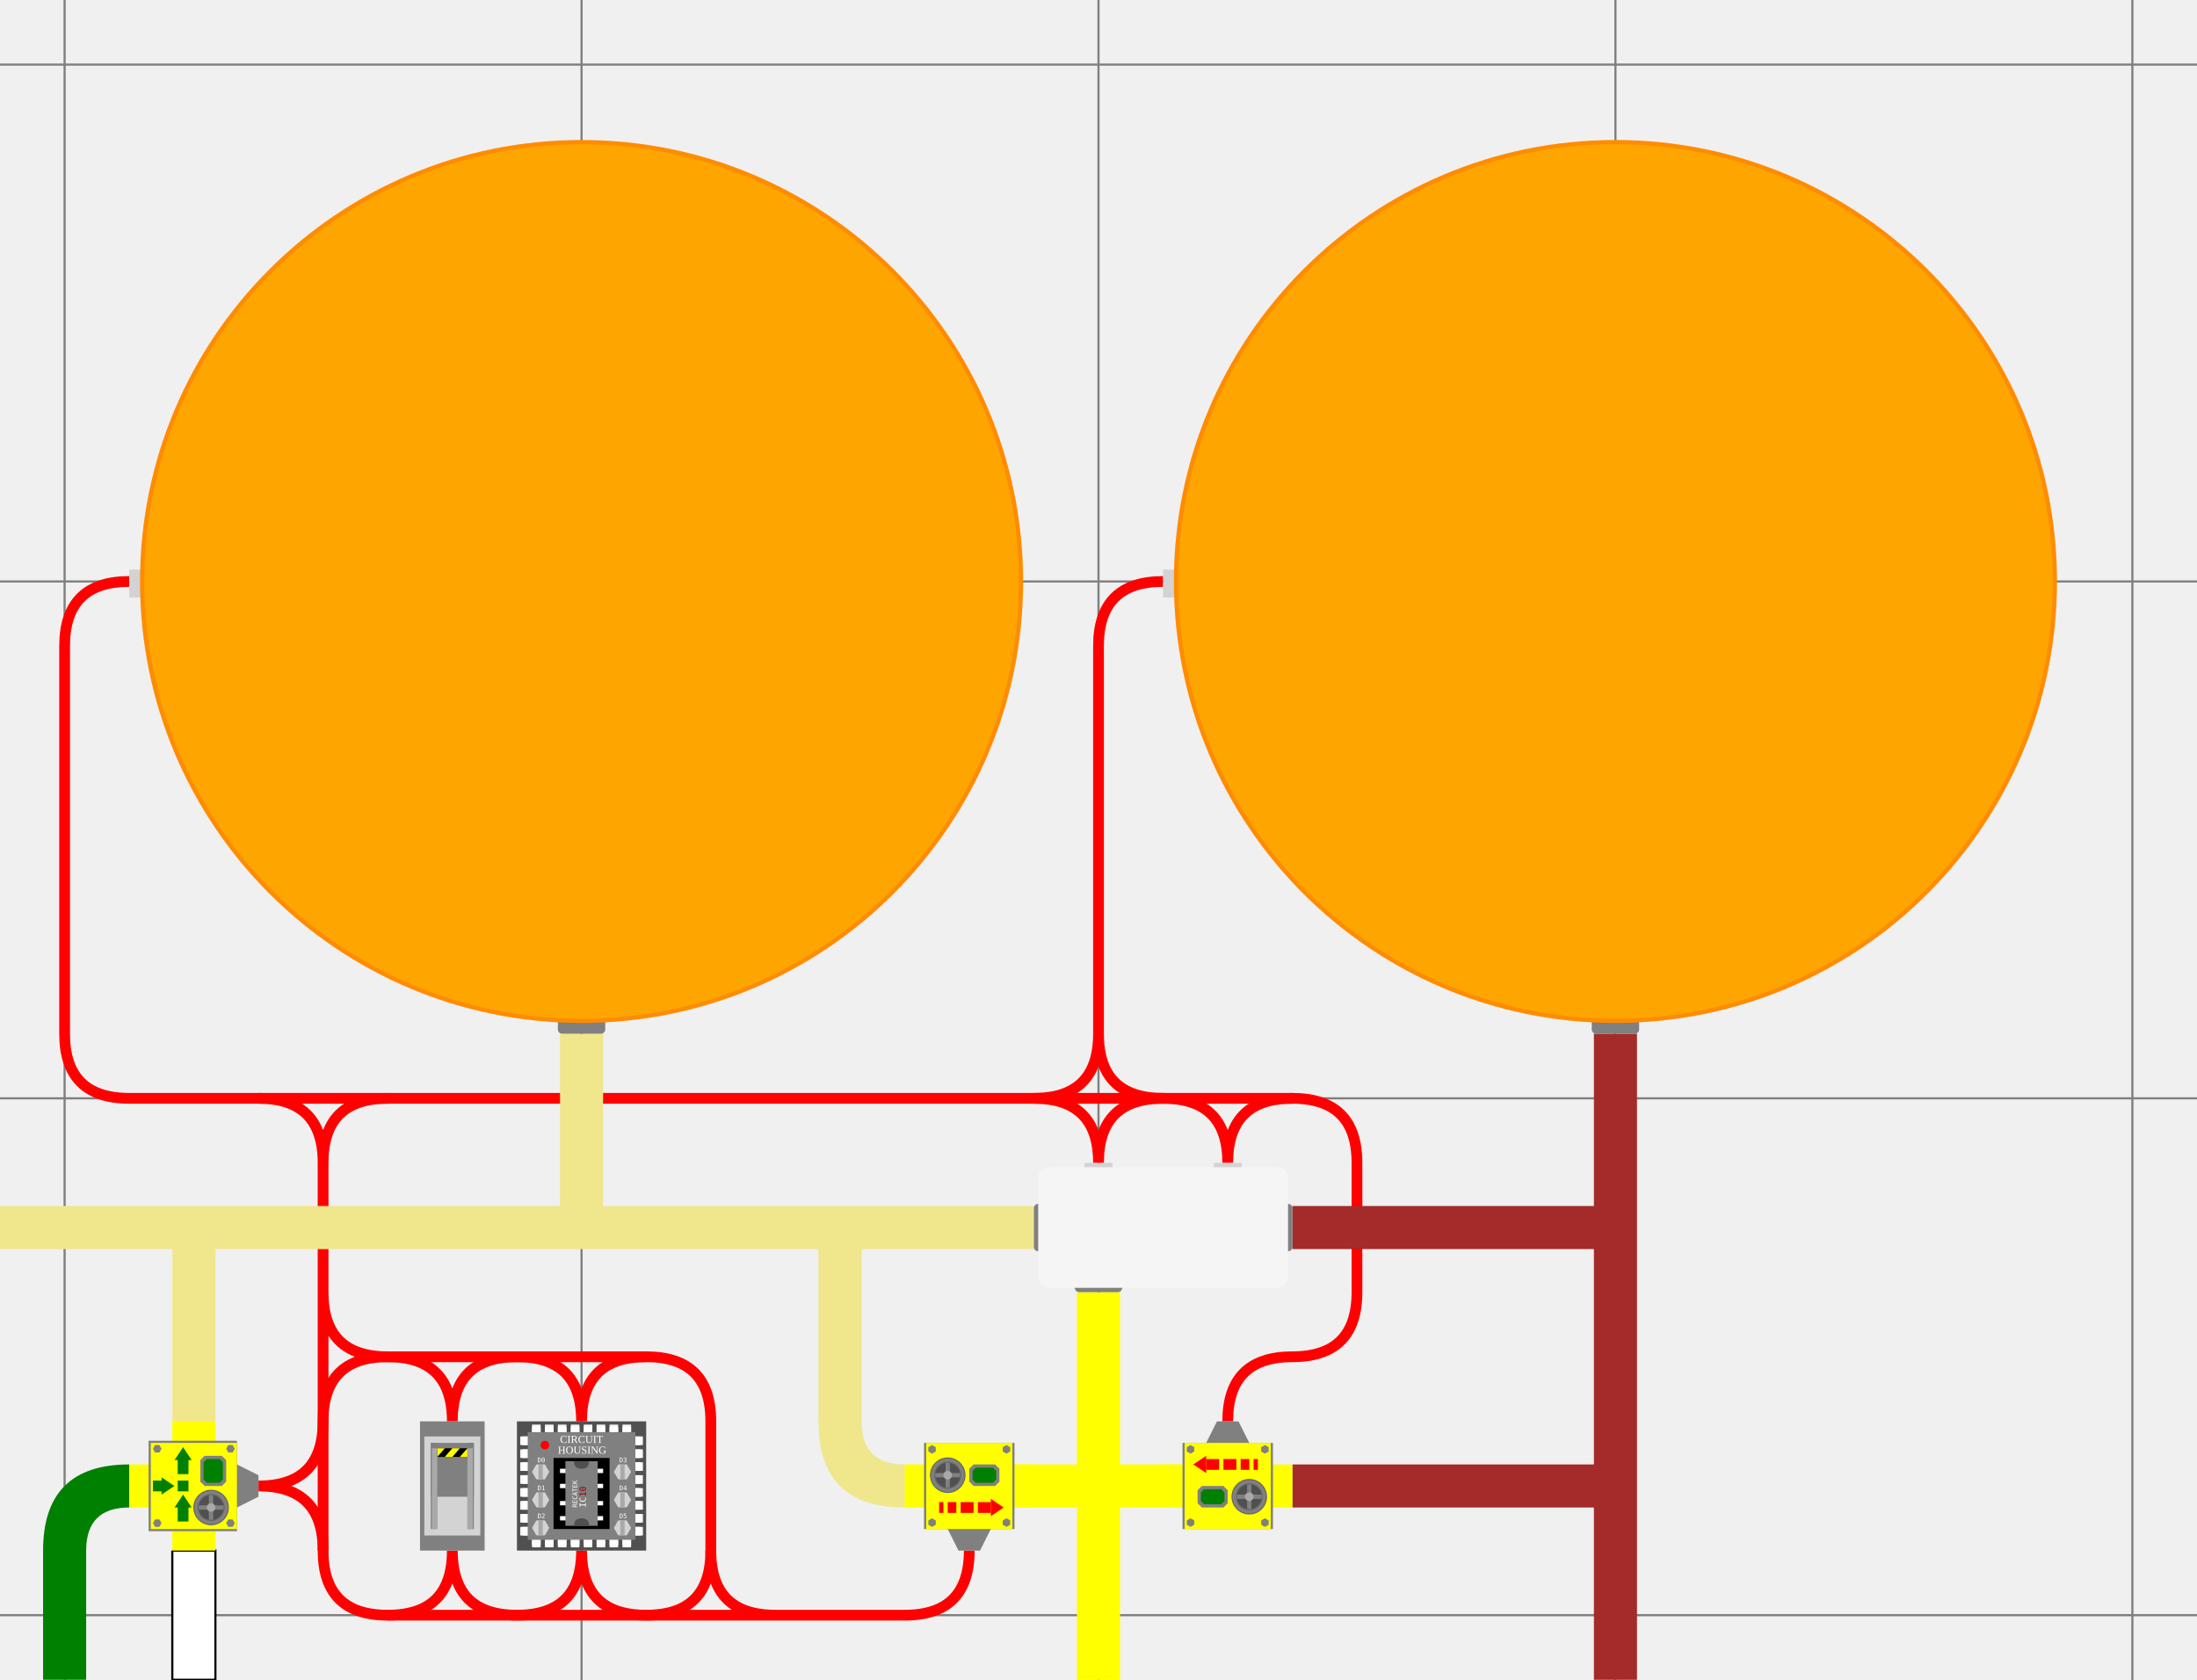
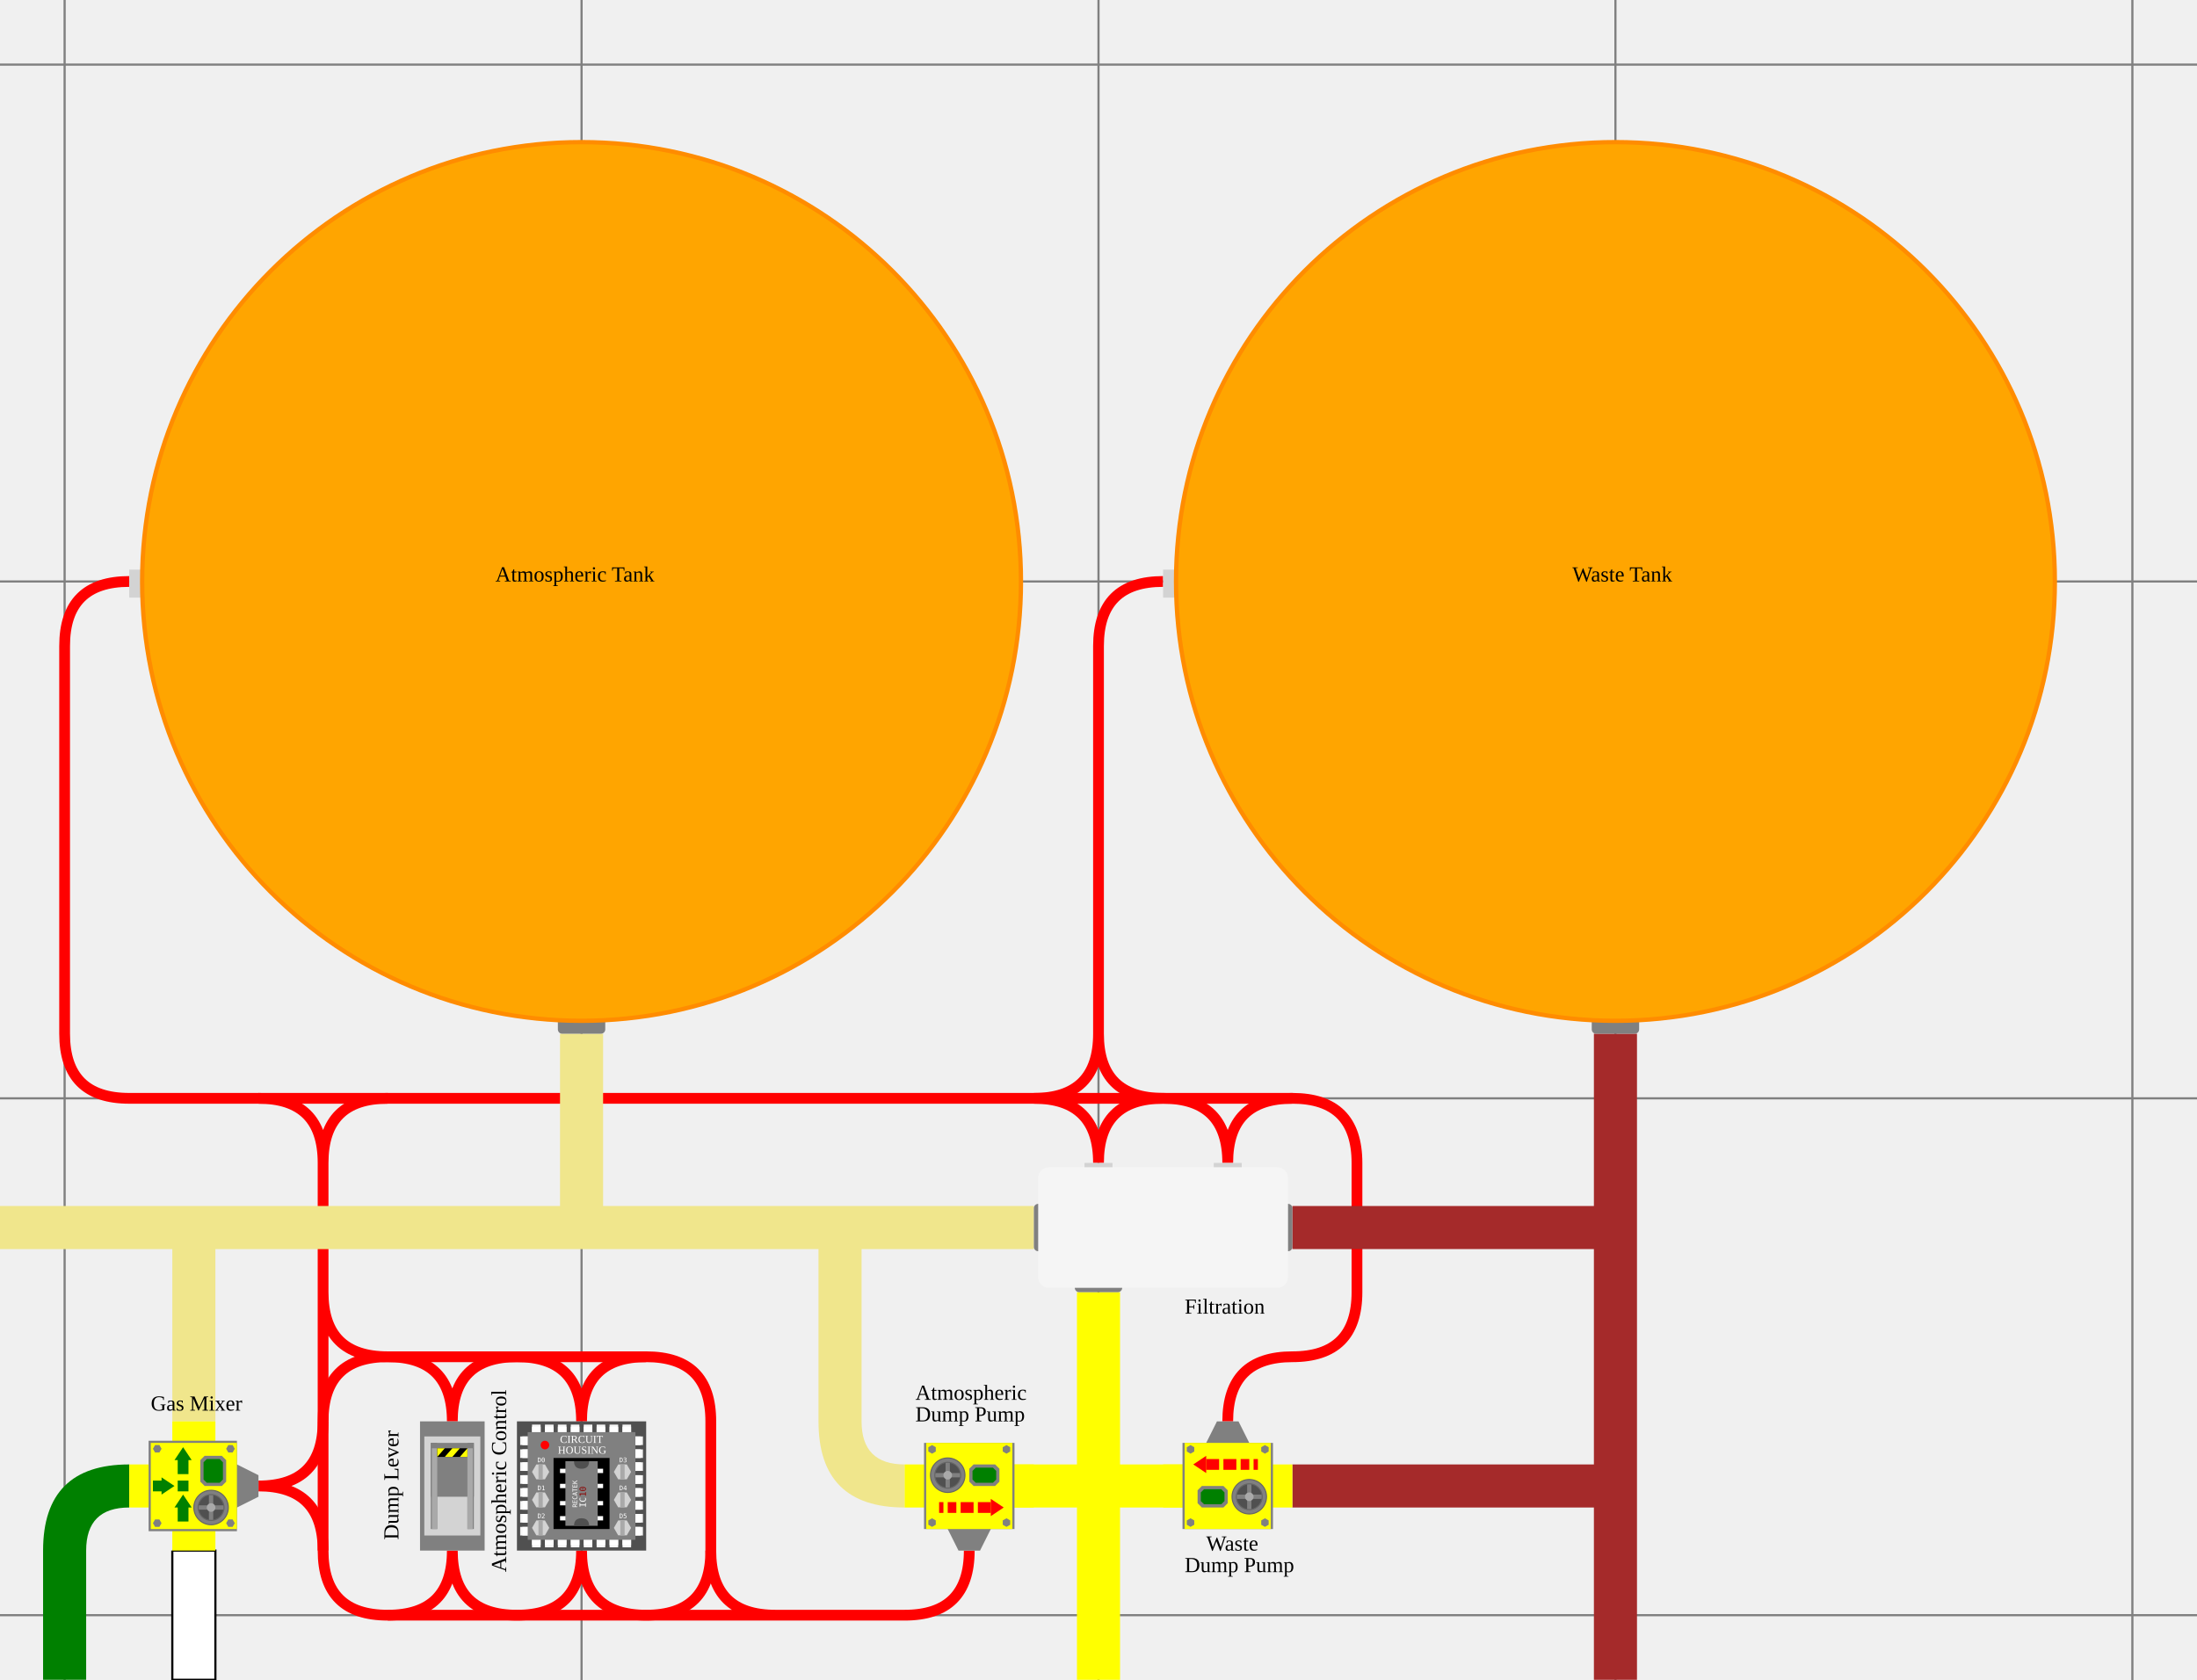
<svg xmlns="http://www.w3.org/2000/svg" version="1.1" width="1020" height="780">
  <line x1="0" y1="30" x2="1020" y2="30" stroke="grey" />
  <line x1="0" y1="270" x2="1020" y2="270" stroke="grey" />
  <line x1="0" y1="510" x2="1020" y2="510" stroke="grey" />
  <line x1="0" y1="750" x2="1020" y2="750" stroke="grey" />
  <line x1="30" y1="0" x2="30" y2="1020" stroke="grey" />
  <line x1="270" y1="0" x2="270" y2="1020" stroke="grey" />
  <line x1="510" y1="0" x2="510" y2="1020" stroke="grey" />
  <line x1="750" y1="0" x2="750" y2="1020" stroke="grey" />
  <line x1="990" y1="0" x2="990" y2="1020" stroke="grey" />
  <defs>
    <g id="BigTank">
      <rect width="22" height="30" x="199" y="0" rx="2" ry="2" fill="grey" />
      <rect width="13" height="13" x="407" y="202.5" fill="lightgrey" />
      <circle cx="210" cy="210" r="204" fill="orange" stroke="darkorange" stroke-width="2" />
    </g>
    <g id="Filtration">
      <rect width="13" height="13" x="23.5" y="0" fill="lightgrey" />
      <rect width="13" height="13" x="83.5" y="0" fill="lightgrey" />
      <rect width="120" height="22" x="0" y="19" rx="2" ry="2" fill="grey" />
      <rect width="22" height="30" x="19" y="30" rx="2" ry="2" fill="grey" />
      <rect width="116" height="56" x="2" y="2" rx="5" ry="5" fill="whitesmoke" />
    </g>
    <g id="VolumPump">
      <path d="M 30 50 L 60 35 L 60 25 L 30 10" fill="grey" />
      <rect width="20" height="60" x="20" y="0" fill="yellow" />
      <rect width="40" height="42" x="10" y="9" fill="grey" />
      <rect width="40" height="40" x="10" y="10" fill="yellow" />
      <path d="M 12 11 h 2 l 1 1.73 l -1 1.73 h -2 l -1 -1.73 l 1 -1.73" fill="grey" />
      <path d="M 46 11 h 2 l 1 1.73 l -1 1.73 h -2 l -1 -1.73 l 1 -1.73" fill="grey" />
      <path d="M 12 45.54 h 2 l 1 1.73 l -1 1.73 h -2 l -1 -1.73 l 1 -1.73" fill="grey" />
      <path d="M 46 45.54 h 2 l 1 1.73 l -1 1.73 h -2 l -1 -1.73 l 1 -1.73" fill="grey" />
      <path d="M 20 18 l 2 -2 h 6 l 2 2 v 10 l -2 2 h -6 l -2 -2 v 10" fill="grey" />
      <path d="M 21.5 19 l 1.5 -1.5 h 4 l 1.5 1.5 v 8 l -1.5 1.5 h -4 l -1.5 -1.5 v 8" fill="green" />
      <circle cx="25" cy="40" r="8" fill="grey" stroke="#656565" stroke-width="0.5" />
      <circle cx="25" cy="40" r="6" fill="#505050" />
      <rect width="2" height="15" x="24" y="32.5" fill="grey" />
      <rect width="2" height="15" x="24" y="32.5" transform="rotate(90 25,40)" fill="grey" />
      <circle cx="25" cy="40" r="2" fill="darkgrey" />
      <circle cx="25" cy="40" r="6" fill="transparent" stroke="#656565" stroke-width="0.5" />
      <path d="M 40 20 h 4 l -4 -6 l -4 6 h 4" fill="red" />
      <rect width="5" height="6" x="37.5" y="20" fill="red" />
      <rect width="5" height="6" x="37.5" y="28" fill="red" />
      <rect width="5" height="4" x="37.5" y="36" fill="red" />
      <rect width="5" height="2" x="37.5" y="42" fill="red" />
    </g>
    <g id="GasMixer">
      <path d="M 30 50 L 60 35 L 60 25 L 30 10" fill="grey" />
      <rect width="20" height="60" x="20" y="0" fill="yellow" />
      <rect width="30" height="20" x="0" y="20" fill="yellow" />
      <rect width="41" height="42" x="9" y="9" fill="grey" />
      <rect width="40" height="40" x="10" y="10" fill="yellow" />
      <path d="M 12 11 h 2 l 1 1.73 l -1 1.73 h -2 l -1 -1.73 l 1 -1.73" fill="grey" />
      <path d="M 46 11 h 2 l 1 1.73 l -1 1.73 h -2 l -1 -1.73 l 1 -1.73" fill="grey" />
      <path d="M 12 45.54 h 2 l 1 1.73 l -1 1.73 h -2 l -1 -1.73 l 1 -1.73" fill="grey" />
      <path d="M 46 45.54 h 2 l 1 1.73 l -1 1.73 h -2 l -1 -1.73 l 1 -1.73" fill="grey" />
      <path d="M 33 18 l 2 -2 h 8 l 2 2 v 10 l -2 2 h -8 l -2 -2 v 10" fill="grey" />
      <path d="M 34.5 19 l 1.5 -1.5 h 6 l 1.5 1.5 v 8 l -1.5 1.5 h -6 l -1.5 -1.5 v 8" fill="green" />
      <circle cx="38" cy="40" r="8" fill="grey" stroke="#656565" stroke-width="0.5" />
      <circle cx="38" cy="40" r="6" fill="#505050" />
      <rect width="2" height="15" x="37" y="32.5" fill="grey" />
      <rect width="2" height="15" x="37" y="32.5" transform="rotate(90 38,40)" fill="grey" />
      <circle cx="38" cy="40" r="2" fill="darkgrey" />
      <circle cx="38" cy="40" r="6" fill="transparent" stroke="#656565" stroke-width="0.5" />
      <rect width="5" height="5" x="22.5" y="27.5" fill="green" />
      <rect width="5" height="7.5" x="22.5" y="17" fill="green" />
      <rect width="5" height="7.5" x="22.5" y="39" fill="green" />
      <rect width="5" height="5" x="11" y="27.5" fill="green" />
      <path d="M 25 12 l -4 6 h 8 l -4 -6" fill="green" />
      <path d="M 25 34 l -4 6 h 8 l -4 -6" fill="green" />
      <path d="M 21 30 l -6 -4 v 8 l 6 -4" fill="green" />
    </g>
    <g id="ICHousing">
      <rect width="60" height="60" x="0" y="0" fill="#505050" />
      <rect width="4" height="57" x="7" y="1.5" fill="whitesmoke" />
      <rect width="4" height="57" x="13" y="1.5" fill="whitesmoke" />
      <rect width="4" height="57" x="19" y="1.5" fill="whitesmoke" />
      <rect width="4" height="57" x="25" y="1.5" fill="whitesmoke" />
      <rect width="4" height="57" x="31" y="1.5" fill="whitesmoke" />
      <rect width="4" height="57" x="37" y="1.5" fill="whitesmoke" />
      <rect width="4" height="57" x="43" y="1.5" fill="whitesmoke" />
      <rect width="4" height="57" x="49" y="1.5" fill="whitesmoke" />
      <rect width="4" height="55" x="7" y="2.5" fill="white" />
      <rect width="4" height="55" x="13" y="2.5" fill="white" />
      <rect width="4" height="55" x="19" y="2.5" fill="white" />
      <rect width="4" height="55" x="25" y="2.5" fill="white" />
      <rect width="4" height="55" x="31" y="2.5" fill="white" />
      <rect width="4" height="55" x="37" y="2.5" fill="white" />
      <rect width="4" height="55" x="43" y="2.5" fill="white" />
      <rect width="4" height="55" x="49" y="2.5" fill="white" />
      <rect width="57" height="4" x="1.5" y="7" fill="whitesmoke" />
      <rect width="57" height="4" x="1.5" y="13" fill="whitesmoke" />
      <rect width="57" height="4" x="1.5" y="19" fill="whitesmoke" />
      <rect width="57" height="4" x="1.5" y="25" fill="whitesmoke" />
      <rect width="57" height="4" x="1.5" y="31" fill="whitesmoke" />
      <rect width="57" height="4" x="1.5" y="37" fill="whitesmoke" />
      <rect width="57" height="4" x="1.5" y="43" fill="whitesmoke" />
      <rect width="57" height="4" x="1.5" y="49" fill="whitesmoke" />
      <rect width="55" height="4" x="2.5" y="7" fill="white" />
      <rect width="55" height="4" x="2.5" y="13" fill="white" />
      <rect width="55" height="4" x="2.5" y="19" fill="white" />
      <rect width="55" height="4" x="2.5" y="25" fill="white" />
      <rect width="55" height="4" x="2.5" y="31" fill="white" />
      <rect width="55" height="4" x="2.5" y="37" fill="white" />
      <rect width="55" height="4" x="2.5" y="43" fill="white" />
      <rect width="55" height="4" x="2.5" y="49" fill="white" />
      <rect width="50" height="50" x="5" y="5" fill="grey" />
      <circle cx="13" cy="11" r="2" fill="red" />
      <text x="20" y="10" font-size="5" fill="white">CIRCUIT</text>
      <text x="19" y="15" font-size="5" fill="white">HOUSING</text>
      <path d="M 9 20 l 4 0 l 2 3.46 l -2 3.46 l -4 0 l -2 -3.46 l 2 -3.46" fill="lightgrey" />
      <rect width="2" height="7" x="10" y="20" fill="darkgrey" />
      <text x="9.5" y="19" font-size="3" fill="white" font-family="monospace">D0</text>
      <path d="M 9 33 l 4 0 l 2 3.46 l -2 3.46 l -4 0 l -2 -3.46 l 2 -3.46" fill="lightgrey" />
      <rect width="2" height="7" x="10" y="33" fill="darkgrey" />
      <text x="9.5" y="32" font-size="3" fill="white" font-family="monospace">D1</text>
      <path d="M 9 46 l 4 0 l 2 3.46 l -2 3.46 l -4 0 l -2 -3.46 l 2 -3.46" fill="lightgrey" />
      <rect width="2" height="7" x="10" y="46" fill="darkgrey" />
      <text x="9.5" y="45" font-size="3" fill="white" font-family="monospace">D2</text>
      <path d="M 47 20 l 4 0 l 2 3.46 l -2 3.46 l -4 0 l -2 -3.46 l 2 -3.46" fill="lightgrey" />
      <rect width="2" height="7" x="48" y="20" fill="darkgrey" />
      <text x="47.5" y="19" font-size="3" fill="white" font-family="monospace">D3</text>
      <path d="M 47 33 l 4 0 l 2 3.46 l -2 3.46 l -4 0 l -2 -3.46 l 2 -3.46" fill="lightgrey" />
      <rect width="2" height="7" x="48" y="33" fill="darkgrey" />
      <text x="47.5" y="32" font-size="3" fill="white" font-family="monospace">D4</text>
      <path d="M 47 46 l 4 0 l 2 3.46 l -2 3.46 l -4 0 l -2 -3.46 l 2 -3.46" fill="lightgrey" />
      <rect width="2" height="7" x="48" y="46" fill="darkgrey" />
      <text x="47.5" y="45" font-size="3" fill="white" font-family="monospace">D5</text>
      <rect width="26" height="33" x="17" y="17" fill="black" />
      <rect width="20" height="2" x="20" y="22" fill="white" />
      <rect width="20" height="2" x="20" y="29" fill="white" />
      <rect width="20" height="2" x="20" y="37" fill="white" />
      <rect width="20" height="2" x="20" y="44" fill="white" />
      <rect width="15" height="30" x="22.5" y="18.5" fill="grey" />
      <path d="M 26.5 18.5 q 0 3.5 3.5 3.5 q 3.5 0 3.5 -3.5" fill="#505050" />
      <path d="M 26.5 48.5 q 0 -3.5 3.5 -3.5 q 3.5 0 3.5 3.5" fill="#505050" />
      <text x="28" y="40" transform="rotate(-90 28,40)" font-size="3" fill="white" font-family="monospace">RECATEK</text>
      <text x="32" y="40" transform="rotate(-90 32,40)" font-size="4" fill="white" font-family="monospace">IC</text>
      <text x="32" y="35" transform="rotate(-90 32,35)" font-size="4" fill="darkred" font-family="monospace">10</text>
    </g>
    <g id="Lever">
      <rect width="30" height="60" x="15" y="0" fill="grey" />
      <rect width="26" height="46" x="17" y="7" fill="lightgrey" />
      <rect width="20" height="25" x="20" y="10" fill="grey" />
      <rect width="3" height="40" x="20" y="10" fill="grey" />
      <rect width="3" height="40" x="37" y="10" fill="grey" />
      <rect width="2.5" height="37.5" x="20.5" y="12.5" fill="darkgrey" />
      <rect width="2.5" height="37.5" x="37" y="12.5" fill="darkgrey" />
      <rect width="14" height="4" x="23" y="12.5" fill="black" />
      <path d="M 23 12.5 l 3.5 0 l -3.5 4" fill="yellow" />
      <path d="M 26.5 16.5 l 3.5 0 l 3.5 -4 l -3.5 0" fill="yellow" />
      <path d="M 37 12.5 l 0 4 l -3.5 0 l 3.5 -4" fill="yellow" />
    </g>
  </defs>
  <g stroke="red" stroke-width="5" fill="transparent">
    <path d="M 60 270 q -30 0 -30 30 v 180 q 0 30 30 30 h 540 q 30 0 30 30 v 60 q 0 30 -30 30 q -30 0 -30 30" />
    <path d="M 540 270 q -30 0 -30 30 v 180 q 0 30 -30 30 q 30 0 30 30 q 0 -30 30 -30 q -30 0 -30 -30 m 30 30 q 30 0 30 30 q 0 -30 30 -30" />
    <path d="M 450 720 q 0 30 -30 30 h -240 q -30 0 -30 -30 v -60 q 0 -30 30 -30 h 120 q 30 0 30 30 v 60 q 0 30 30 30" />
    <path d="M 300 630 q -30 0 -30 30 q 0 -30 -30 -30 q -30 0 -30 30 q 0 -30 -30 -30 m -30 30 q 0 30 -30 30 q 30 0 30 30 m 30 30 q 30 0 30 -30 q 0 30 30 30 q 30 0 30 -30 q 0 30 30 30 q 30 0 30 -30" />
    <path d="M 150 660 v -60 q 0 30 30 30 m -30 -30 v -60 q 0 -30 30 -30 m -30 30 q 0 -30 -30 -30" />
  </g>
  <path d="M 500 600 v 80 h -30 v 20 h 30 v 80 h 20 v -80 h 30 v -20 h -30 v -80 h -20" fill="yellow" />
  <path d="M 740 480 v 80 h -140 v 20 h 140 v 100 h -140 v 20 h 140 v 80 h 20 v -300" fill="brown" />
  <path d="M 260 480 v 80 h -260 v 20 h 80 v 80 h 20 v -80 h 280 v 80 q 0 40 40 40 v -20 q -20 0 -20 -20 v -80 h 80 v -20 h -200 v -80 h -20" fill="khaki" />
  <path d="M 80 720 v 60 h 20 v -60 h -20" fill="white" stroke="black" />
  <path d="M 60 680 q -40 0 -40 40 v 60 h 20 v -60 q 0 -20 20 -20 v -20" fill="green" />
  <use href="#BigTank" transform="rotate(180 270,270)" x="60" y="60" />
  <use href="#BigTank" transform="rotate(180 750,270)" x="540" y="60" />
  <use href="#Filtration" transform="rotate(0 510,570)" x="480" y="540" />
  <use href="#VolumPump" transform="rotate(90 450,690)" x="420" y="660" />
  <use href="#VolumPump" transform="rotate(-90 570,690)" x="540" y="660" />
  <use href="#GasMixer" transform="rotate(0 90,690)" x="60" y="660" />
  <use href="#Lever" transform="rotate(0 210,690)" x="180" y="660" />
  <use href="#ICHousing" transform="rotate(0 270,690)" x="240" y="660" />
+   <g font-size="10">
+     <text x="730" y="270">Waste Tank</text>
+     <text x="230" y="270">Atmospheric Tank</text>
+     <text x="560" y="720">Waste</text>
+     <text x="550" y="730">Dump Pump</text>
+     <text x="425" y="650">Atmospheric</text>
+     <text x="425" y="660">Dump Pump</text>
+     <text x="550" y="610">Filtration</text>
+     <text x="70" y="655">Gas Mixer</text>
+     <text x="185" y="665" transform="rotate(-90 210,690)">Dump Lever</text>
+     <text x="230" y="655" transform="rotate(-90 270,690)">Atmospheric Control</text>
+   </g>
</svg>
